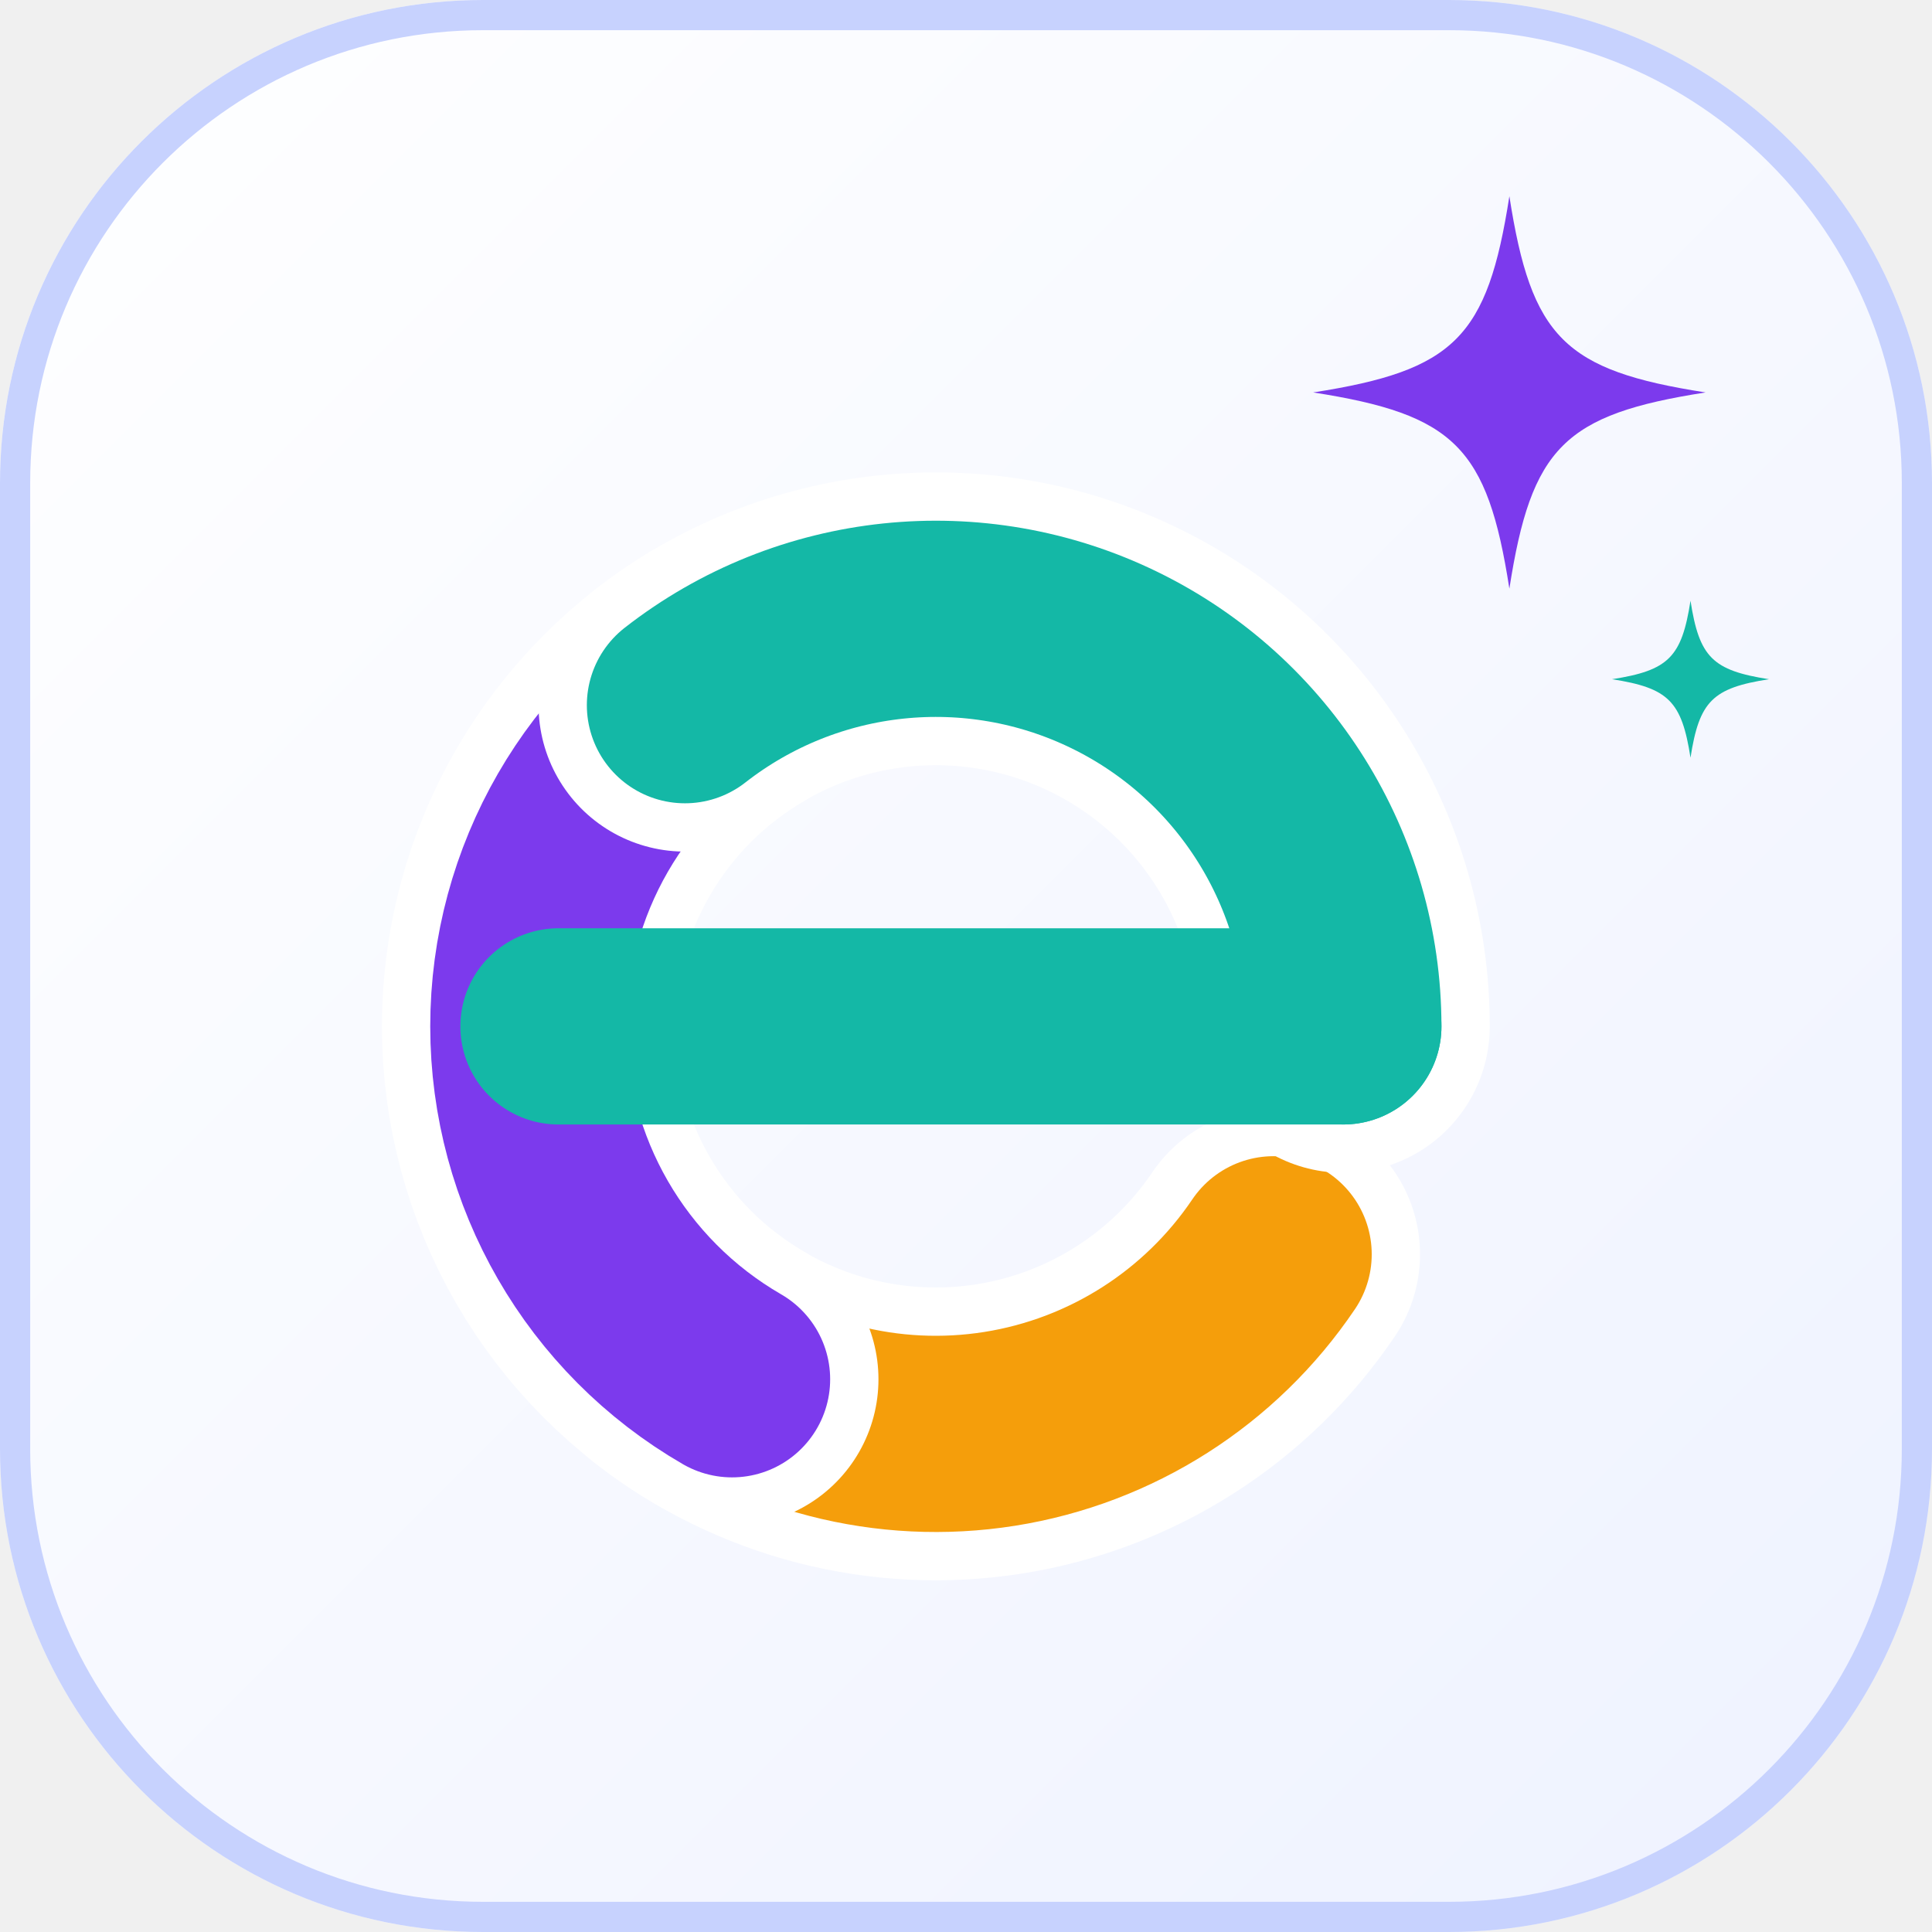
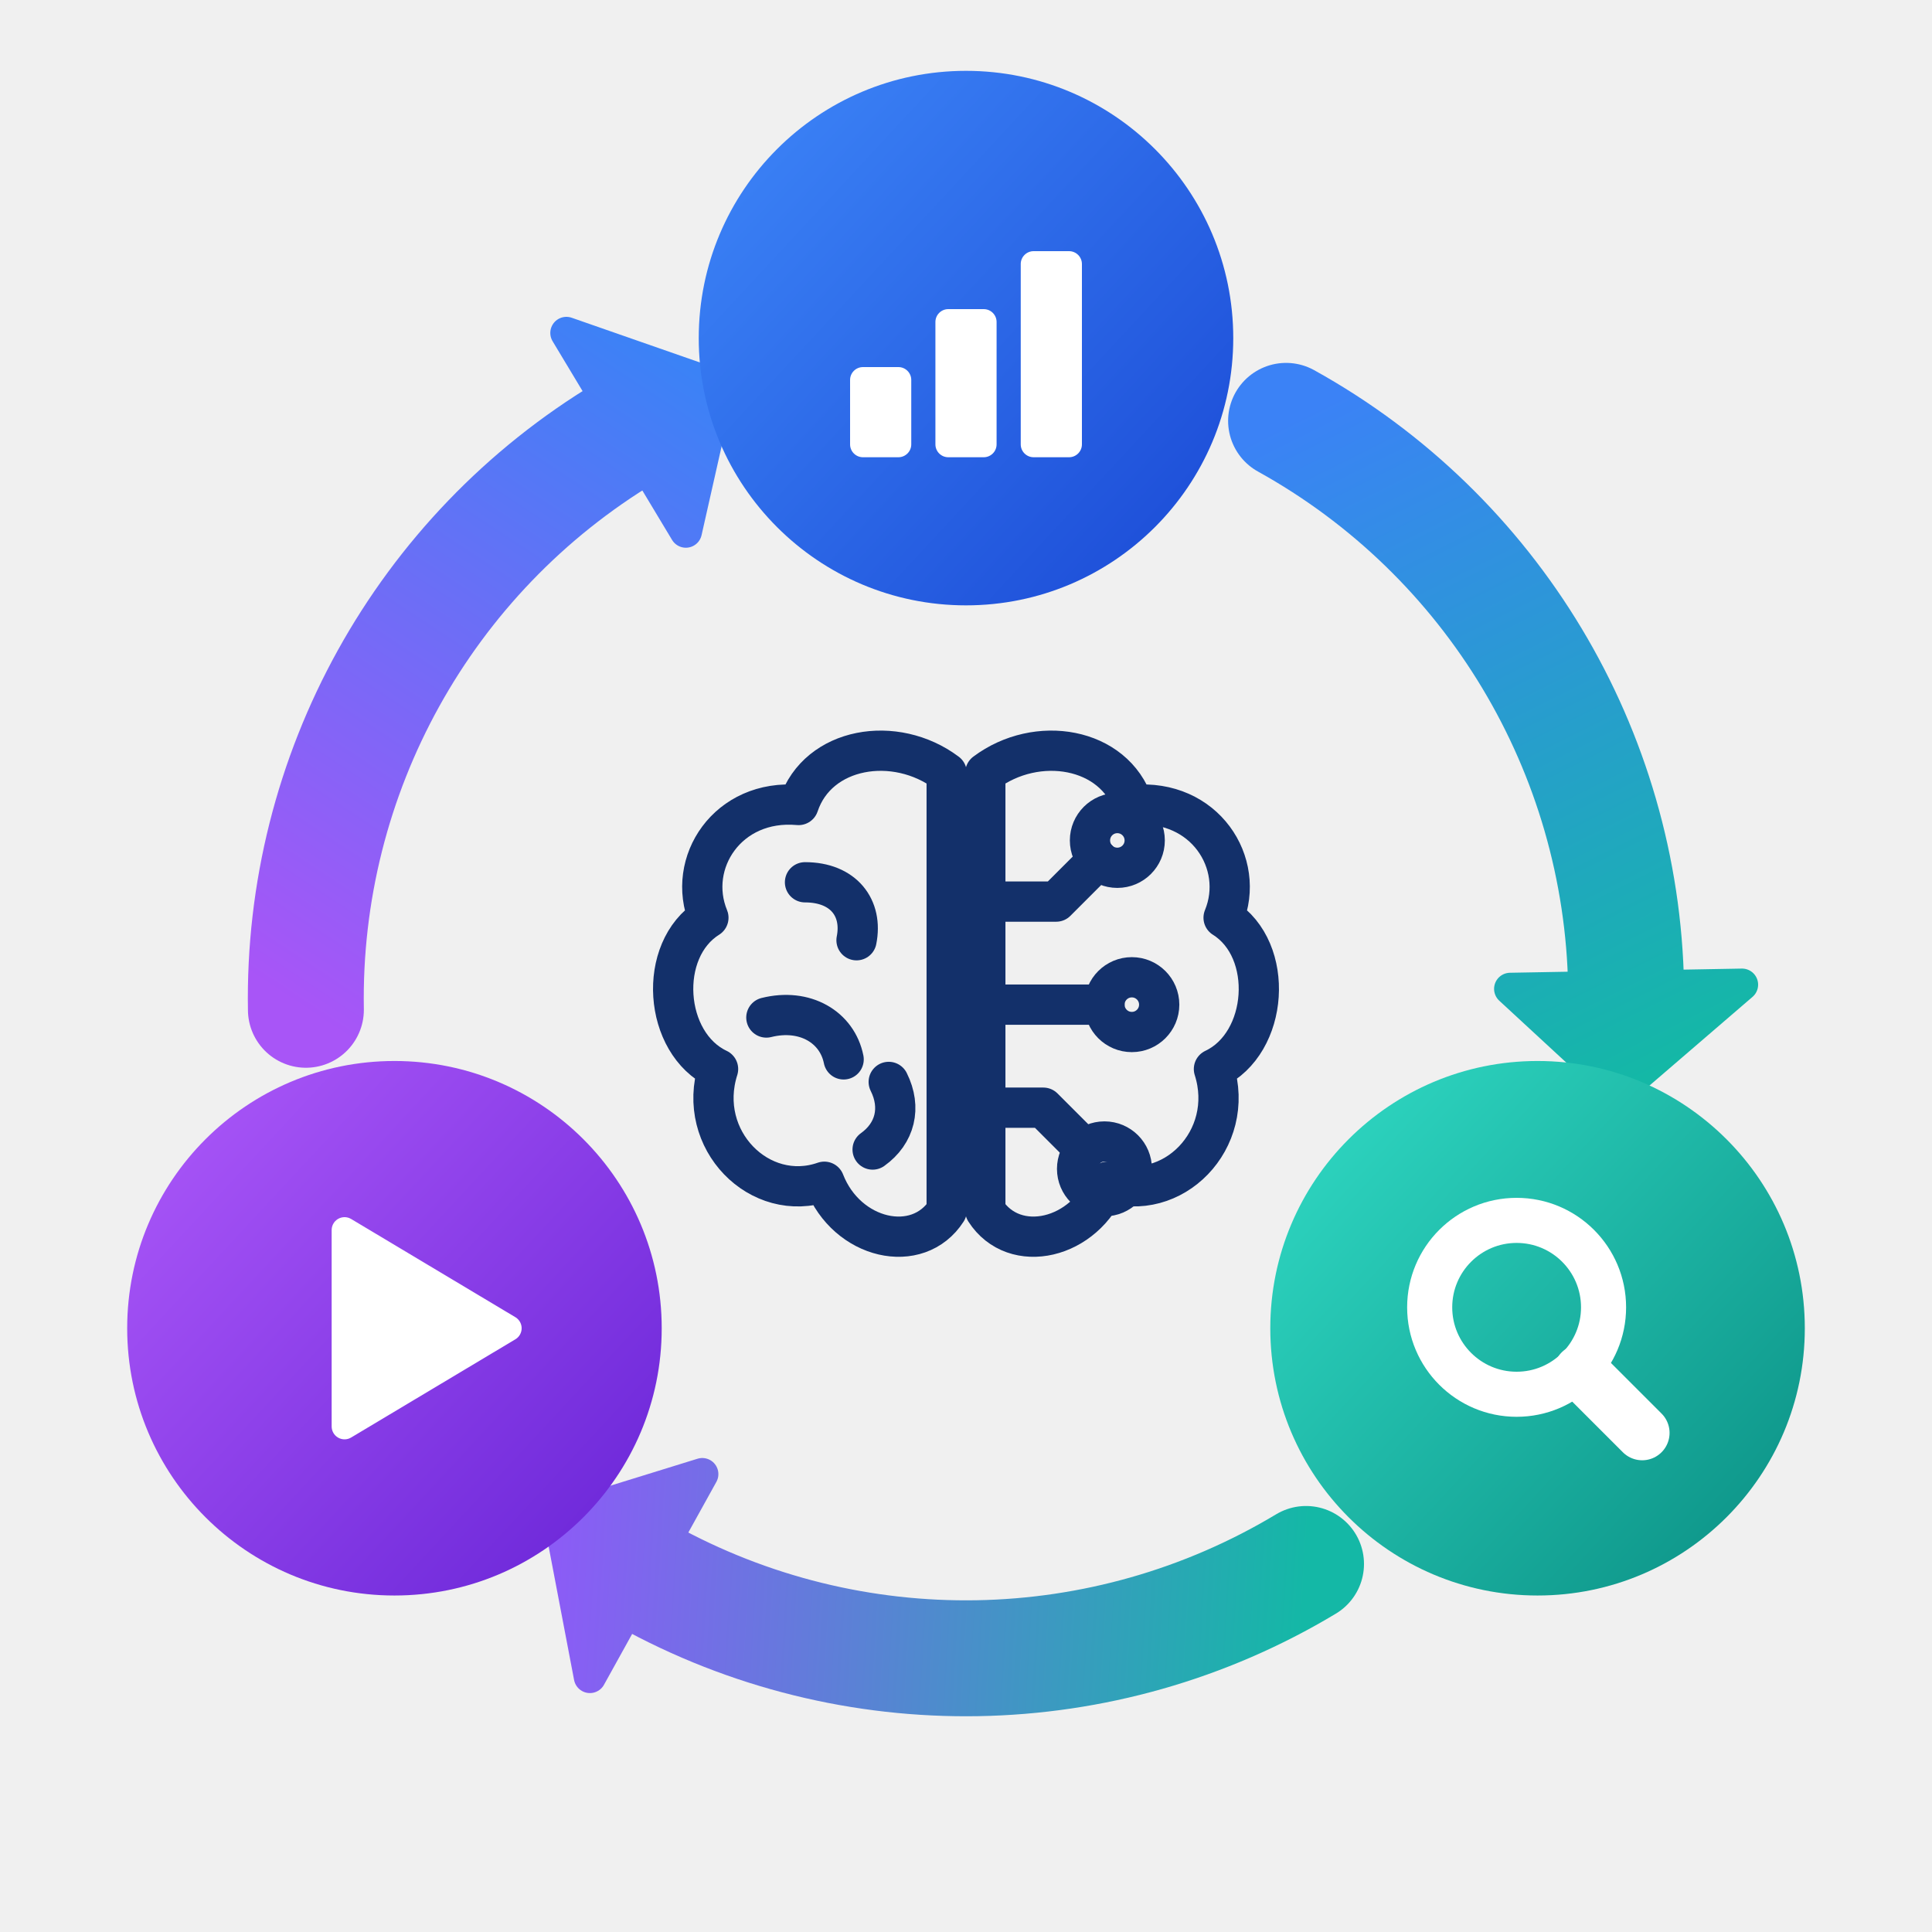
- <svg xmlns="http://www.w3.org/2000/svg" viewBox="0 0 64 64">
+ <svg xmlns="http://www.w3.org/2000/svg" viewBox="2 2 60 60">
  <defs>
-     <linearGradient id="z" x1="0" y1="0" x2="1" y2="1">
-       <stop offset="0" stop-color="#ffffff" />
-       <stop offset="1" stop-color="#eef2ff" />
+     <linearGradient id="a" gradientUnits="userSpaceOnUse" x1="41.9" y1="15.1" x2="52.3" y2="35.9">
+       <stop offset="0" stop-color="#3b82f6" />
+       <stop offset="1" stop-color="#14b8a6" />
+     </linearGradient>
+     <linearGradient id="b" gradientUnits="userSpaceOnUse" x1="42.6" y1="50.6" x2="19.4" y2="49.2">
+       <stop offset="0" stop-color="#14b8a6" />
+       <stop offset="1" stop-color="#8b5cf6" />
+     </linearGradient>
+     <linearGradient id="c" gradientUnits="userSpaceOnUse" x1="11.5" y1="33.4" x2="24.3" y2="14">
+       <stop offset="0" stop-color="#a855f7" />
+       <stop offset="1" stop-color="#3b82f6" />
+     </linearGradient>
+     <linearGradient id="o" gradientUnits="userSpaceOnUse" x1="25" y1="6" x2="39" y2="19">
+       <stop offset="0" stop-color="#3b82f6" />
+       <stop offset="1" stop-color="#1d4ed8" />
+     </linearGradient>
+     <linearGradient id="t" gradientUnits="userSpaceOnUse" x1="43" y1="37" x2="57" y2="50">
+       <stop offset="0" stop-color="#2dd4bf" />
+       <stop offset="1" stop-color="#0d9488" />
+     </linearGradient>
+     <linearGradient id="l" gradientUnits="userSpaceOnUse" x1="7" y1="37" x2="21" y2="50">
+       <stop offset="0" stop-color="#a855f7" />
+       <stop offset="1" stop-color="#6d28d9" />
    </linearGradient>
  </defs>
-   <rect width="64" height="64" rx="16" fill="url(#z)" />
-   <rect x=".5" y=".5" width="63" height="63" rx="15.5" fill="none" stroke="#c7d2fe" />
-   <path d="M22.69 44.64 A13.5 13.5 0 0 0 42.19 41.55" fill="none" stroke="#fff" stroke-width="9.7" stroke-linecap="round" />
-   <path d="M22.69 44.64 A13.5 13.5 0 0 0 42.19 41.55" fill="none" stroke="#f59e0b" stroke-width="6.5" stroke-linecap="round" />
-   <path d="M24.25 22.31 A13.5 13.5 0 0 0 24.25 45.69" fill="none" stroke="#fff" stroke-width="9.7" stroke-linecap="round" />
-   <path d="M24.25 22.31 A13.5 13.5 0 0 0 24.25 45.69" fill="none" stroke="#7c3aed" stroke-width="6.5" stroke-linecap="round" />
-   <path d="M44.50 34.00 A13.5 13.5 0 0 0 22.69 23.36" fill="none" stroke="#fff" stroke-width="9.7" stroke-linecap="round" />
-   <path d="M44.50 34.00 A13.5 13.5 0 0 0 22.69 23.36" fill="none" stroke="#14b8a6" stroke-width="6.5" stroke-linecap="round" />
-   <path d="M18.5 34 H44.5" stroke="#14b8a6" stroke-width="6.5" stroke-linecap="round" />
-   <path d="M50 6.5 C50.728 11.18 51.82 12.272 56.5 13 C51.82 13.728 50.728 14.82 50 19.5 C49.272 14.82 48.18 13.728 43.5 13 C48.18 12.272 49.272 11.18 50 6.5Z" fill="#7c3aed" />
-   <path d="M56 19.9 C56.291 21.772 56.728 22.209 58.6 22.5 C56.728 22.791 56.291 23.228 56 25.1 C55.709 23.228 55.272 22.791 53.4 22.5 C55.272 22.209 55.709 21.772 56 19.9Z" fill="#14b8a6" />
+   <g stroke="url(#a)" fill="url(#a)">
+     <path d="M41.94 15.07 A20.5 20.5 0 0 1 52.50 32.64" fill="none" stroke-width="3.6" stroke-linecap="round" />
+     <path d="M52.30 35.85 L56.10 32.58 L48.90 32.71Z" stroke-width="1" stroke-linejoin="round" />
+   </g>
+   <g stroke="url(#b)" fill="url(#b)">
+     <path d="M42.56 50.57 A20.5 20.5 0 0 1 22.06 50.93" fill="none" stroke-width="3.6" stroke-linecap="round" />
+     <path d="M19.38 49.15 L20.32 54.08 L23.81 47.78Z" stroke-width="1" stroke-linejoin="round" />
+   </g>
+   <g stroke="url(#c)" fill="url(#c)">
+     <path d="M11.50 33.36 A20.5 20.5 0 0 1 21.44 15.43" fill="none" stroke-width="3.6" stroke-linecap="round" />
+     <path d="M24.32 13.99 L19.59 12.34 L23.30 18.51Z" stroke-width="1" stroke-linejoin="round" />
+   </g>
+   <circle cx="32" cy="12.5" r="8.3" fill="url(#o)" />
+   <g fill="#fff">
+     <rect x="28.4" y="13.4" width="1.9" height="2.8" rx=".4" />
+     <rect x="31.05" y="11.6" width="1.9" height="4.6" rx=".4" />
+     <rect x="33.7" y="9.8" width="1.9" height="6.4" rx=".4" />
+   </g>
+   <circle cx="49.75" cy="43.25" r="8.3" fill="url(#t)" />
+   <g stroke="#fff" fill="none" stroke-linecap="round">
+     <circle cx="49.1" cy="42.6" r="2.7" stroke-width="1.4" />
+     <path d="M51.1 44.6 L53 46.5" stroke-width="1.7" />
+   </g>
+   <circle cx="14.25" cy="43.25" r="8.3" fill="url(#l)" />
+   <path d="M12.7 40.2 L17.8 43.25 L12.7 46.3Z" fill="#fff" stroke="#fff" stroke-width=".8" stroke-linejoin="round" />
+   <g stroke="#13306a" stroke-width="1.25" fill="none" stroke-linecap="round" stroke-linejoin="round">
+     <path d="M31.4 26 C29.8 24.8 27.4 25.2 26.8 27 C24.6 26.8 23.3 28.8 24 30.5 C22.4 31.5 22.6 34.4 24.3 35.2 C23.6 37.4 25.6 39.4 27.6 38.7 C28.3 40.5 30.5 41 31.4 39.6 V26" />
+     <path d="M27 29.4 c1.2 0 1.8 .8 1.6 1.8 M25.8 33.6 c1.2 -.3 2.2 .3 2.4 1.3 M29.6 35.6 c.4 .8 .2 1.6 -.5 2.1" />
+     <path d="M32.6 26 C34.2 24.8 36.6 25.2 37.2 27 C39.4 26.8 40.7 28.8 40 30.5 C41.6 31.5 41.4 34.4 39.7 35.2 C40.4 37.4 38.4 39.4 36.4 38.7 C35.7 40.5 33.5 41 32.6 39.6 V26" />
+     <path d="M32.6 30 H34.8 L36.1 28.7 M32.6 33.2 H36.3 M32.6 36.4 H34.4 L35.7 37.7" />
+     <circle cx="36.7" cy="28.1" r=".85" />
+     <circle cx="37.15" cy="33.2" r=".85" />
+     <circle cx="36.3" cy="38.3" r=".85" />
+   </g>
</svg>
